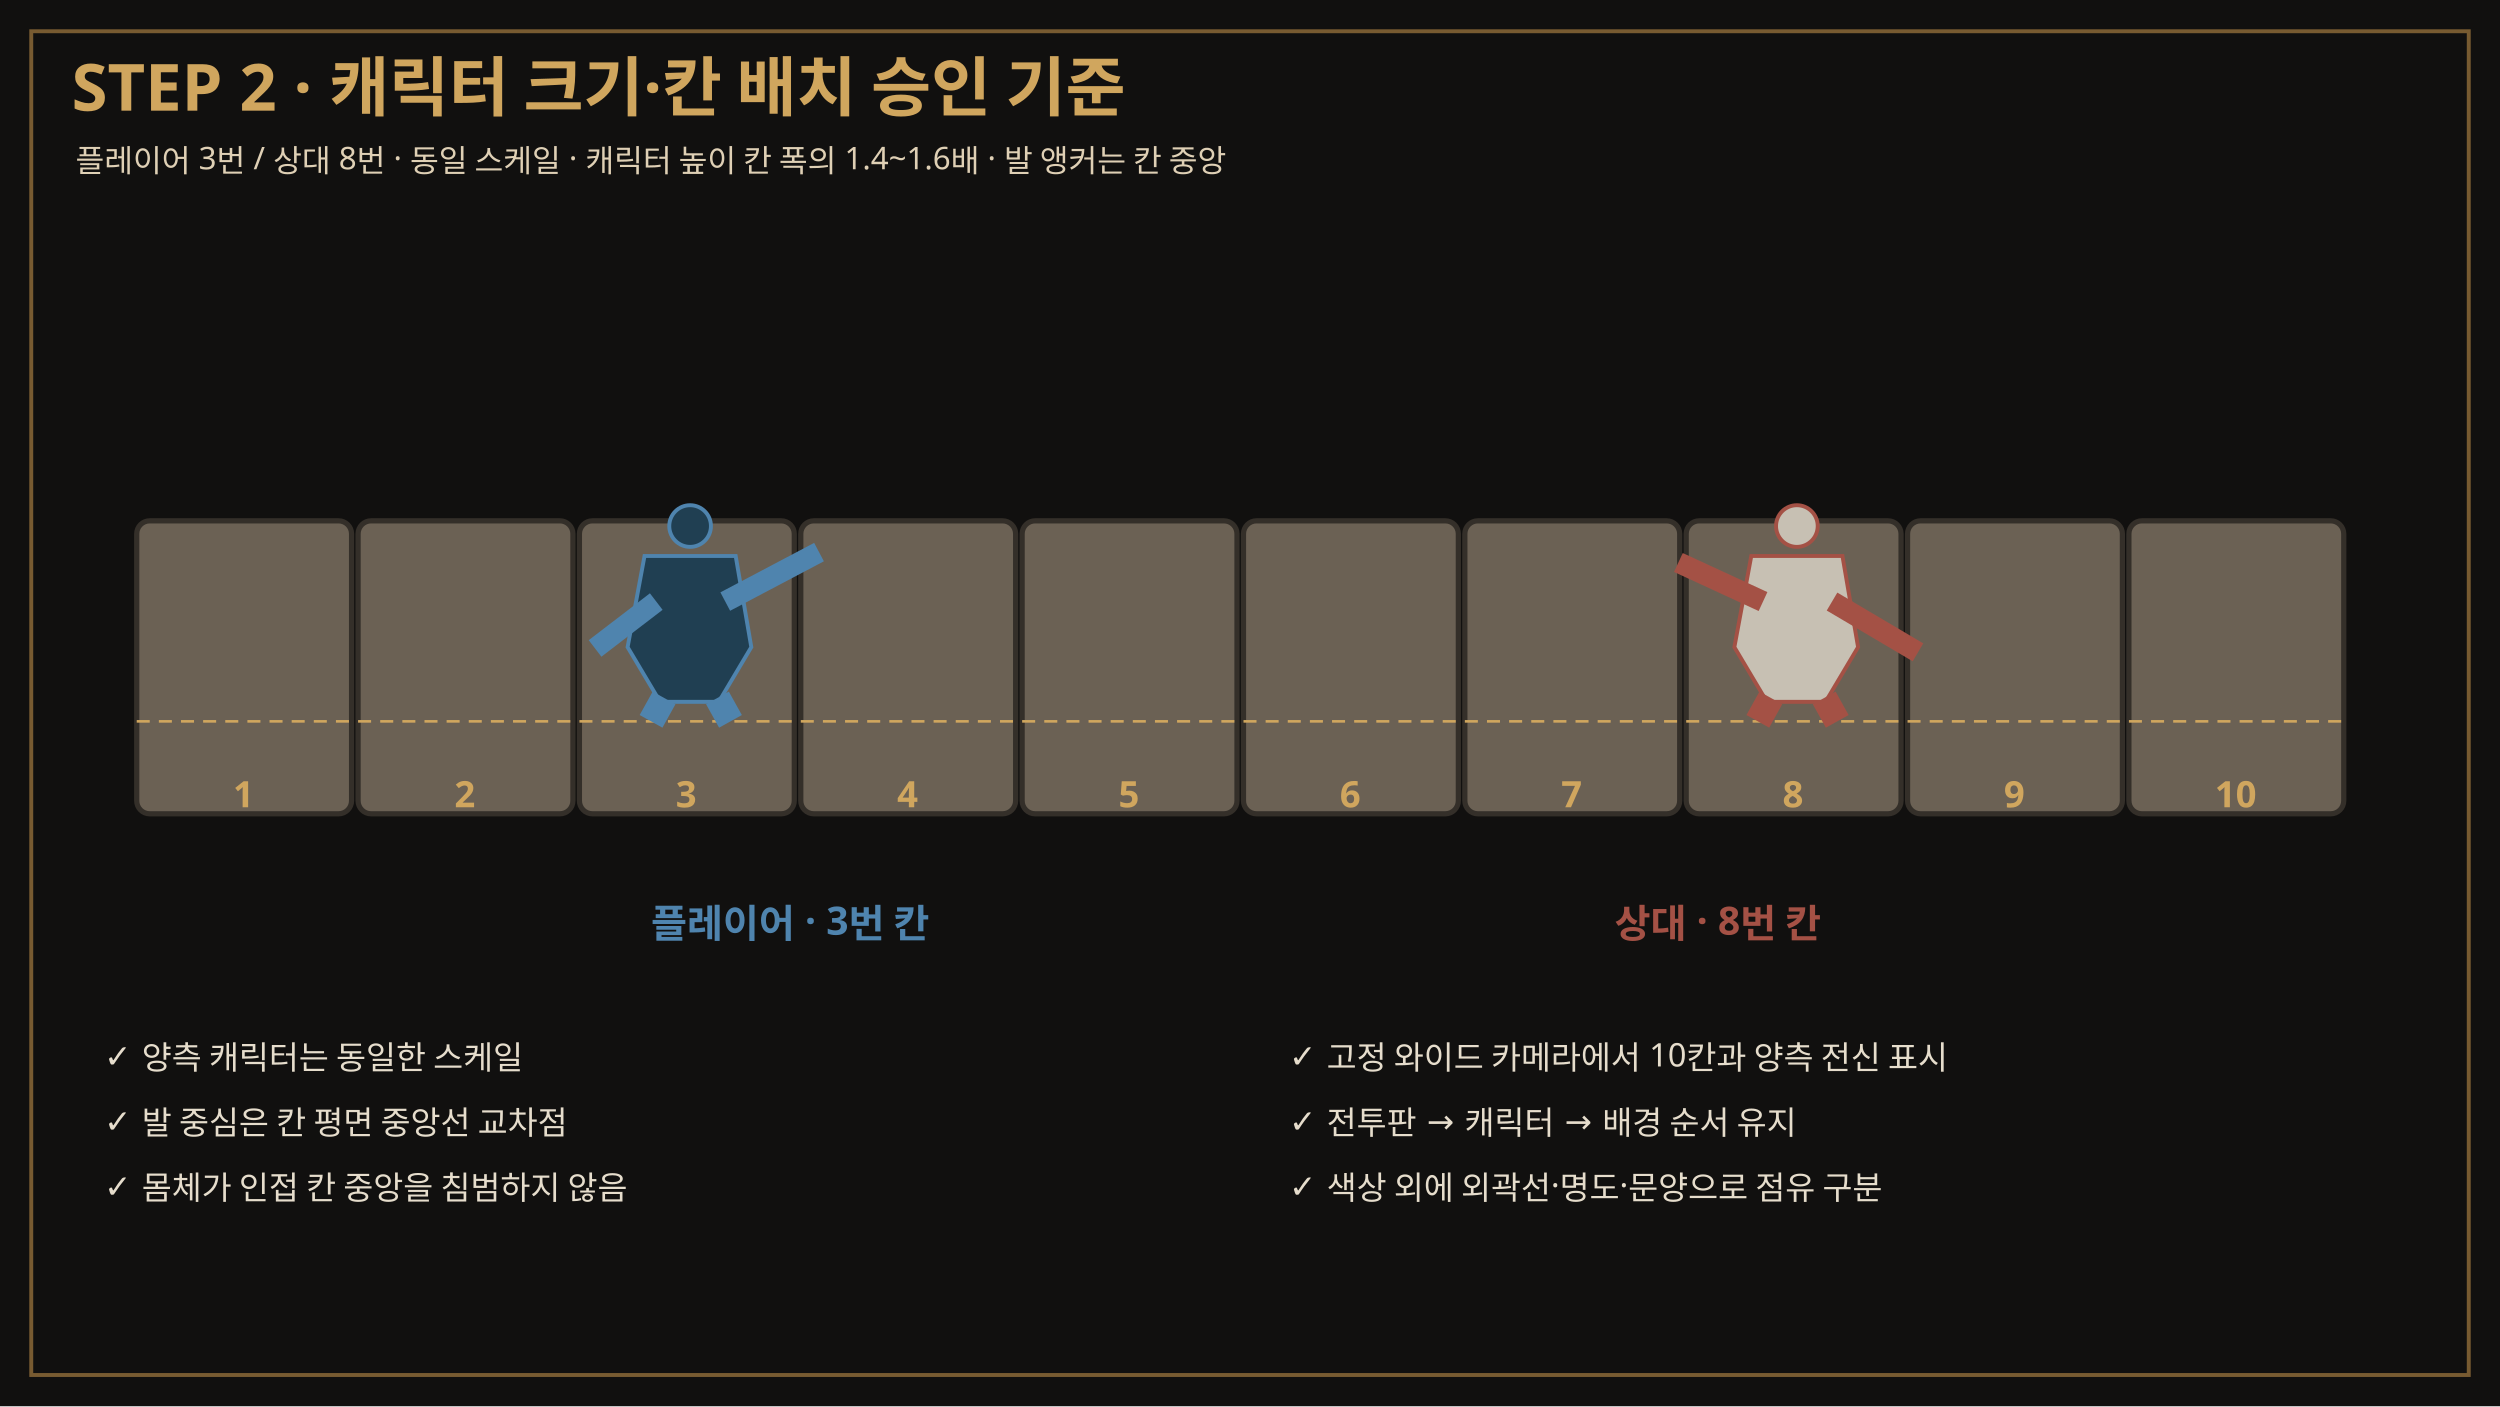
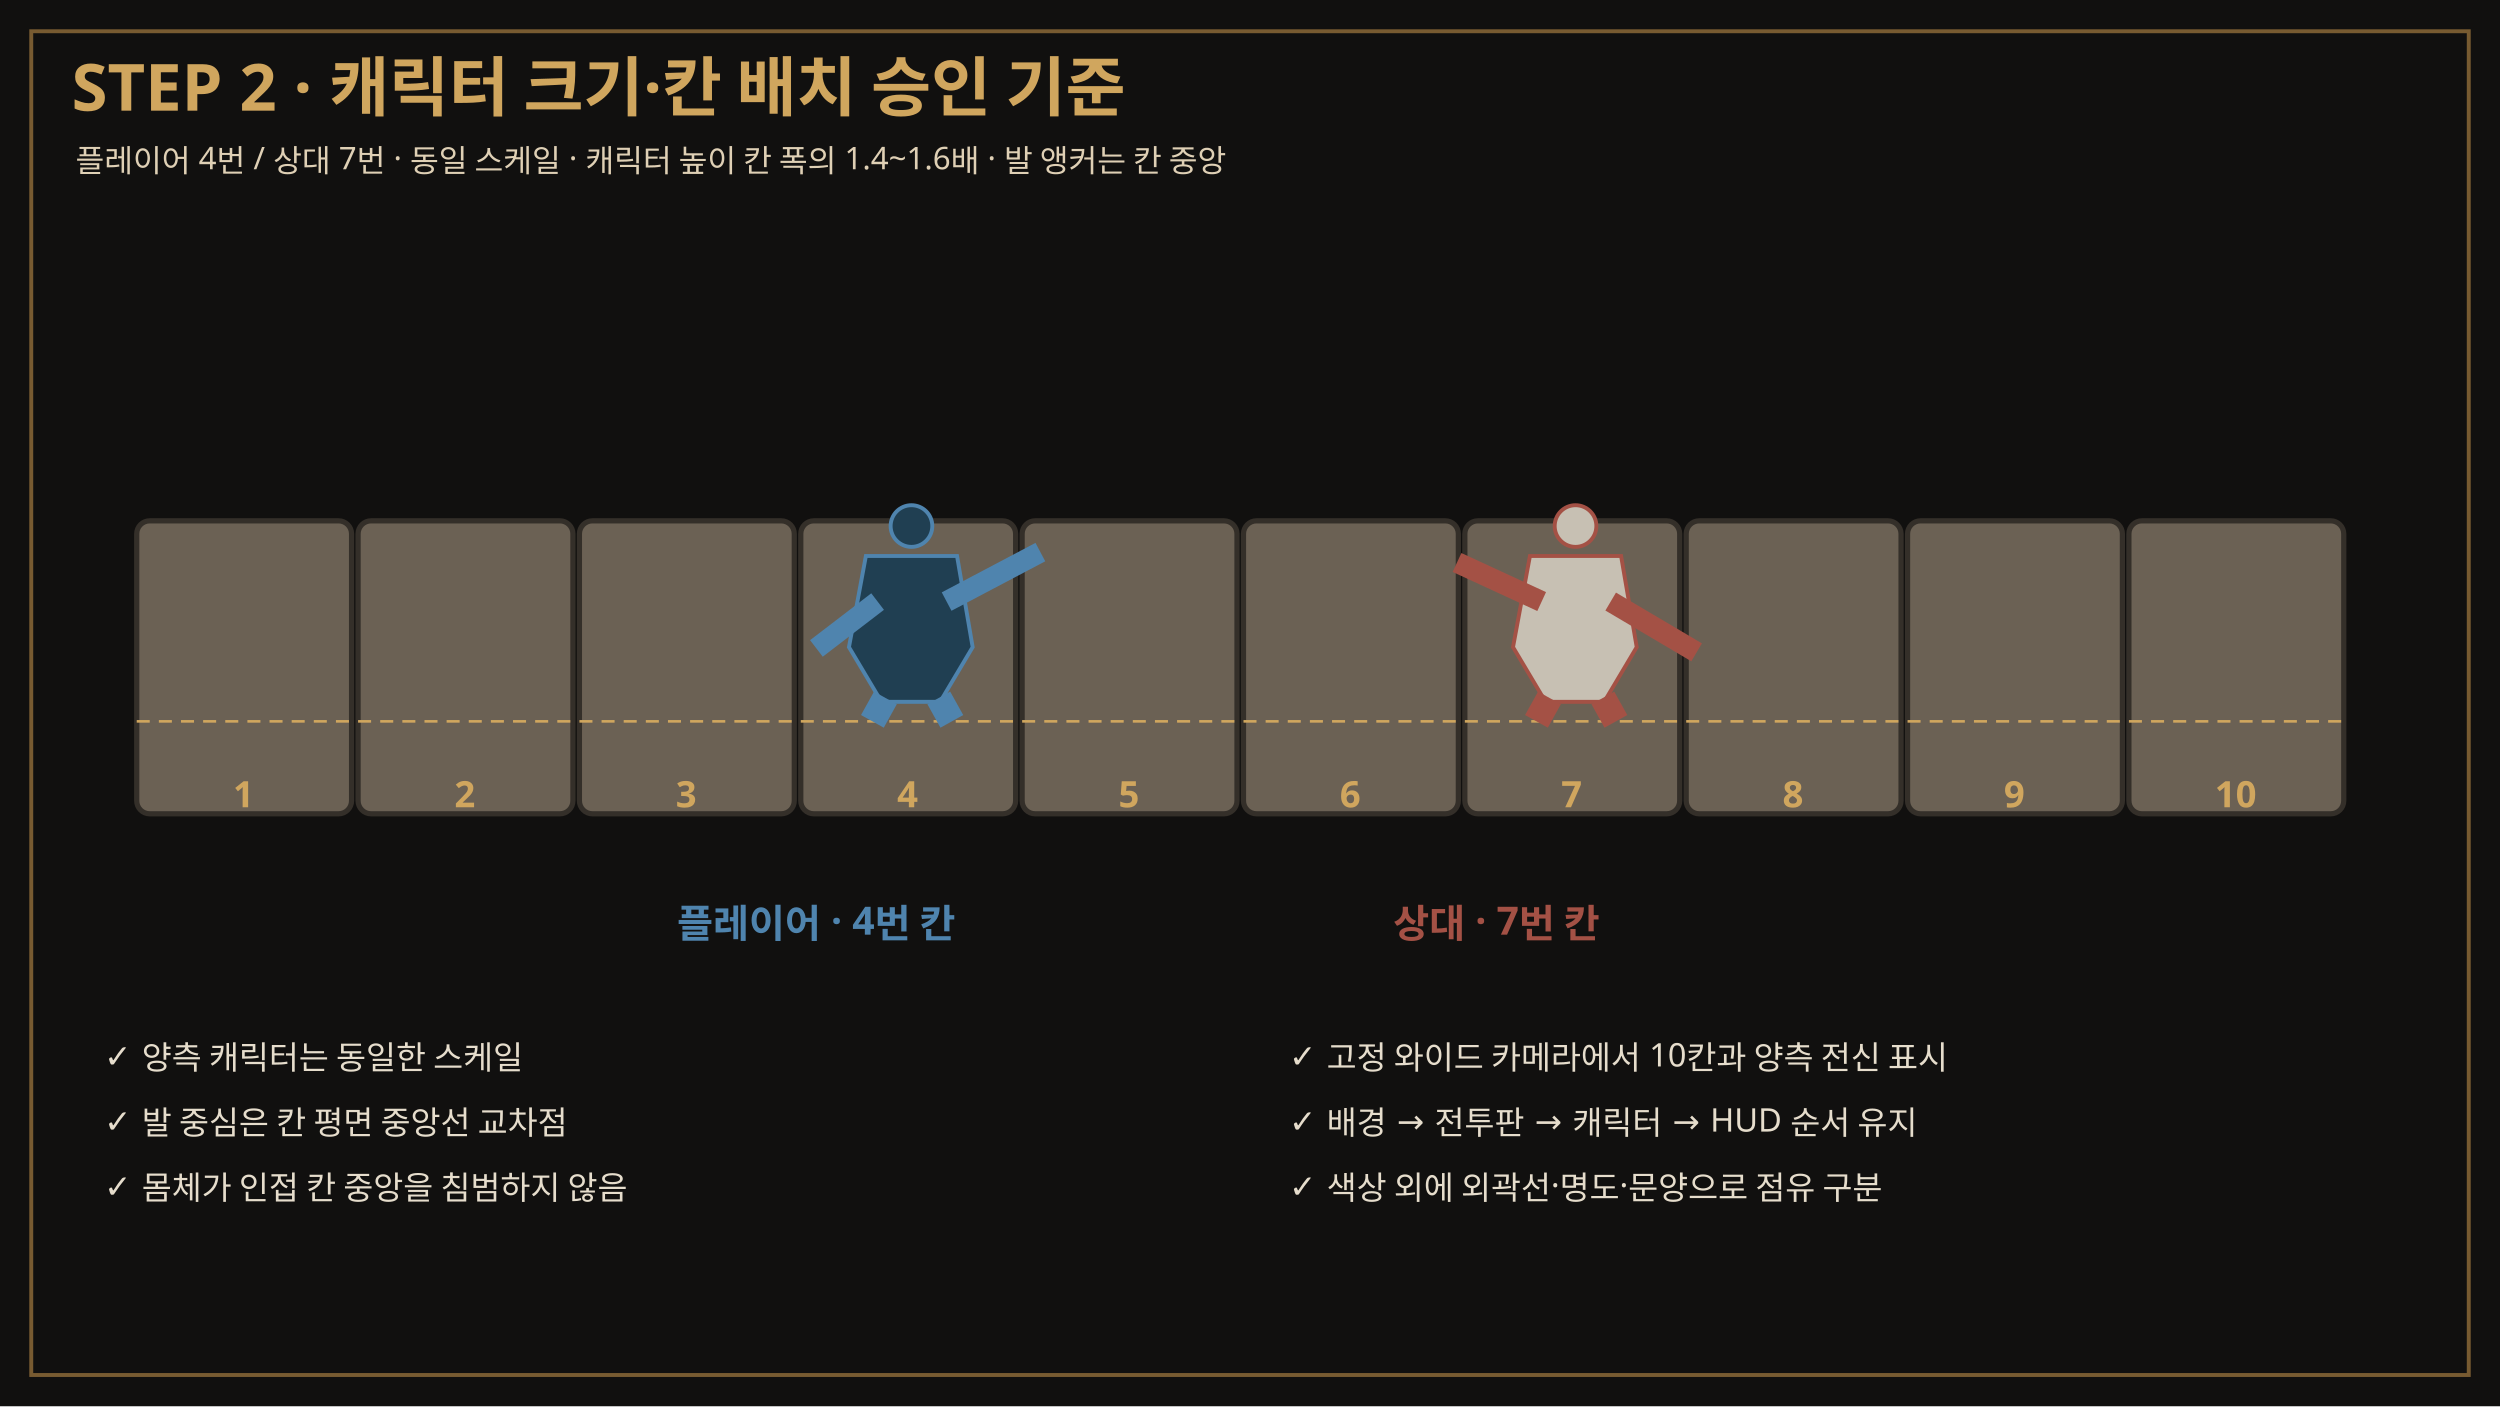
<svg xmlns="http://www.w3.org/2000/svg" width="1920" height="1080" viewBox="0 0 1920 1080">
  <rect width="1920" height="1080" fill="#11100f" />
  <rect x="24" y="24" width="1872" height="1032" fill="none" stroke="#785b31" stroke-width="3" />
  <text x="55" y="85" fill="#d0a65e" font-size="50" font-family="sans-serif" font-weight="700">STEP 2 · 캐릭터 크기·칸 배치 승인 기준</text>
-   <text x="58" y="132" fill="#dfd0b5" font-size="24" font-family="sans-serif">플레이어 3번 / 상대 8번 · 동일 스케일 · 캐릭터 높이 칸 폭의 1.4~1.6배 · 발 앵커는 칸 중앙</text>
+   <text x="58" y="132" fill="#dfd0b5" font-size="24" font-family="sans-serif">플레이어 4번 / 상대 7번 · 동일 스케일 · 캐릭터 높이 칸 폭의 1.4~1.6배 · 발 앵커는 칸 중앙</text>
  <g transform="translate(105 400)">
    <g fill="#6b6154" stroke="#342f29" stroke-width="4">
      <rect x="0" y="0" width="165" height="225" rx="10" />
      <rect x="170" y="0" width="165" height="225" rx="10" />
      <rect x="340" y="0" width="165" height="225" rx="10" />
      <rect x="510" y="0" width="165" height="225" rx="10" />
      <rect x="680" y="0" width="165" height="225" rx="10" />
      <rect x="850" y="0" width="165" height="225" rx="10" />
      <rect x="1020" y="0" width="165" height="225" rx="10" />
      <rect x="1190" y="0" width="165" height="225" rx="10" />
      <rect x="1360" y="0" width="165" height="225" rx="10" />
      <rect x="1530" y="0" width="165" height="225" rx="10" />
    </g>
    <line x1="0" y1="154" x2="1695" y2="154" stroke="#d0a65e" stroke-width="2" stroke-dasharray="10 7" />
    <g font-family="sans-serif" font-size="28" font-weight="700" fill="#d0a65e" text-anchor="middle">
      <text x="82" y="220">1</text>
      <text x="252" y="220">2</text>
      <text x="422" y="220">3</text>
      <text x="592" y="220">4</text>
      <text x="762" y="220">5</text>
      <text x="932" y="220">6</text>
      <text x="1102" y="220">7</text>
      <text x="1272" y="220">8</text>
      <text x="1442" y="220">9</text>
      <text x="1612" y="220">10</text>
    </g>
-     <g transform="translate(425 154)" fill="#203f52" stroke="#4f84ae" stroke-width="3">
+     <g transform="translate(595 154)" fill="#203f52" stroke="#4f84ae" stroke-width="3">
      <circle cx="0" cy="-150" r="16" />
      <path d="M-35-127H35L47-57L22-15H-23L-48-57Z" />
      <path d="M-26-92L-73-56M27-92l72-38" fill="none" stroke-width="16" />
      <path d="M-20-18L-30 0M21-18L31 0" fill="none" stroke-width="20" />
    </g>
-     <g transform="translate(1275 154)" fill="#c7c0b3" stroke="#a45145" stroke-width="3">
+     <g transform="translate(1105 154)" fill="#c7c0b3" stroke="#a45145" stroke-width="3">
      <circle cx="0" cy="-150" r="16" />
      <path d="M-35-127H35L47-57L22-15H-23L-48-57Z" />
      <path d="M-26-92L-91-122M27-92l66 39" fill="none" stroke-width="16" />
      <path d="M-20-18L-30 0M21-18L31 0" fill="none" stroke-width="20" />
    </g>
  </g>
-   <text x="500" y="720" fill="#4f84ae" font-size="30" font-family="sans-serif" font-weight="700">플레이어 · 3번 칸</text>
-   <text x="1240" y="720" fill="#a45145" font-size="30" font-family="sans-serif" font-weight="700">상대 · 8번 칸</text>
+   <text x="520" y="720" fill="#4f84ae" font-size="30" font-family="sans-serif" font-weight="700">플레이어 · 4번 칸</text>
+   <text x="1070" y="720" fill="#a45145" font-size="30" font-family="sans-serif" font-weight="700">상대 · 7번 칸</text>
  <g font-family="sans-serif" font-size="25" fill="#e6ddcc">
    <text x="80" y="820">✓ 양측 캐릭터는 동일한 스케일</text>
    <text x="80" y="870">✓ 발 중심은 칸 평면 중앙선 교차점</text>
    <text x="80" y="920">✓ 몸체가 인접 칸 중앙을 침범하지 않음</text>
    <text x="990" y="820">✓ 고정 와이드 카메라에서 10칸과 양측 전신 표시</text>
-     <text x="990" y="870">✓ 전투판 → 캐릭터 → 배경 순서 유지</text>
+     <text x="990" y="870">✓ 배경 → 전투판 → 캐릭터 → HUD 순서 유지</text>
    <text x="990" y="920">✓ 색상 외에 외곽선·명도·문양으로 점유 구분</text>
  </g>
</svg>
